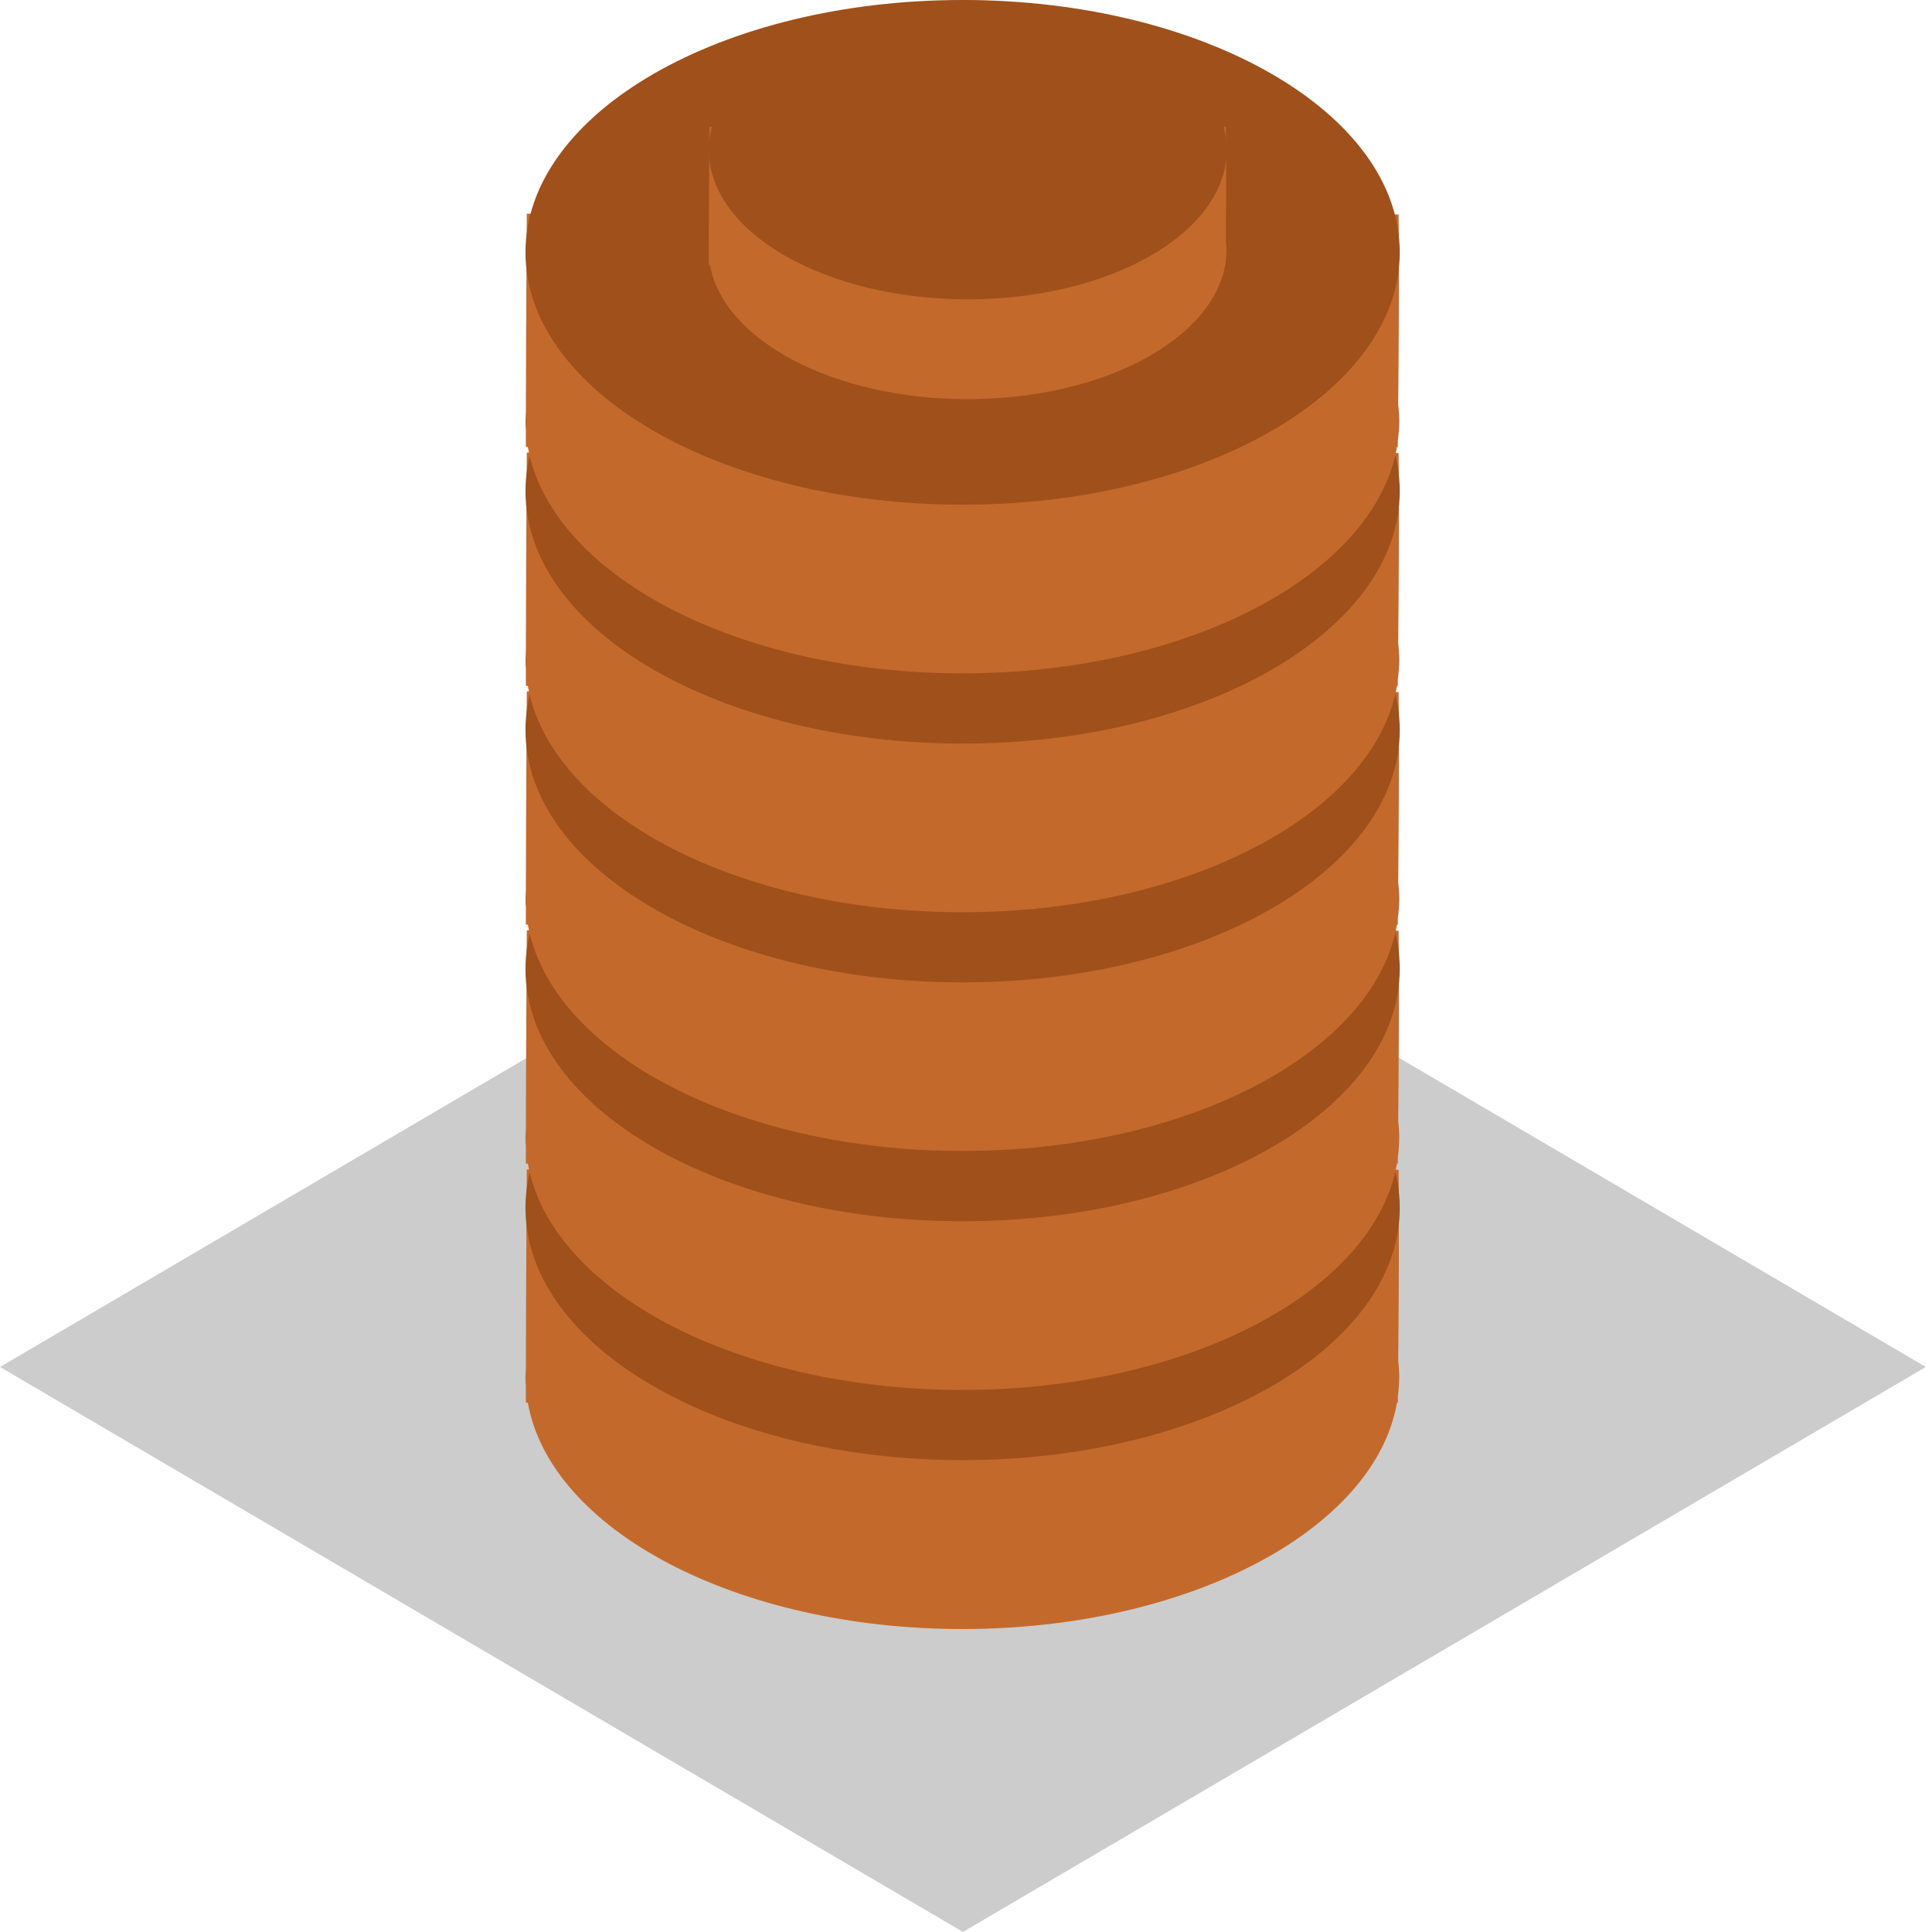
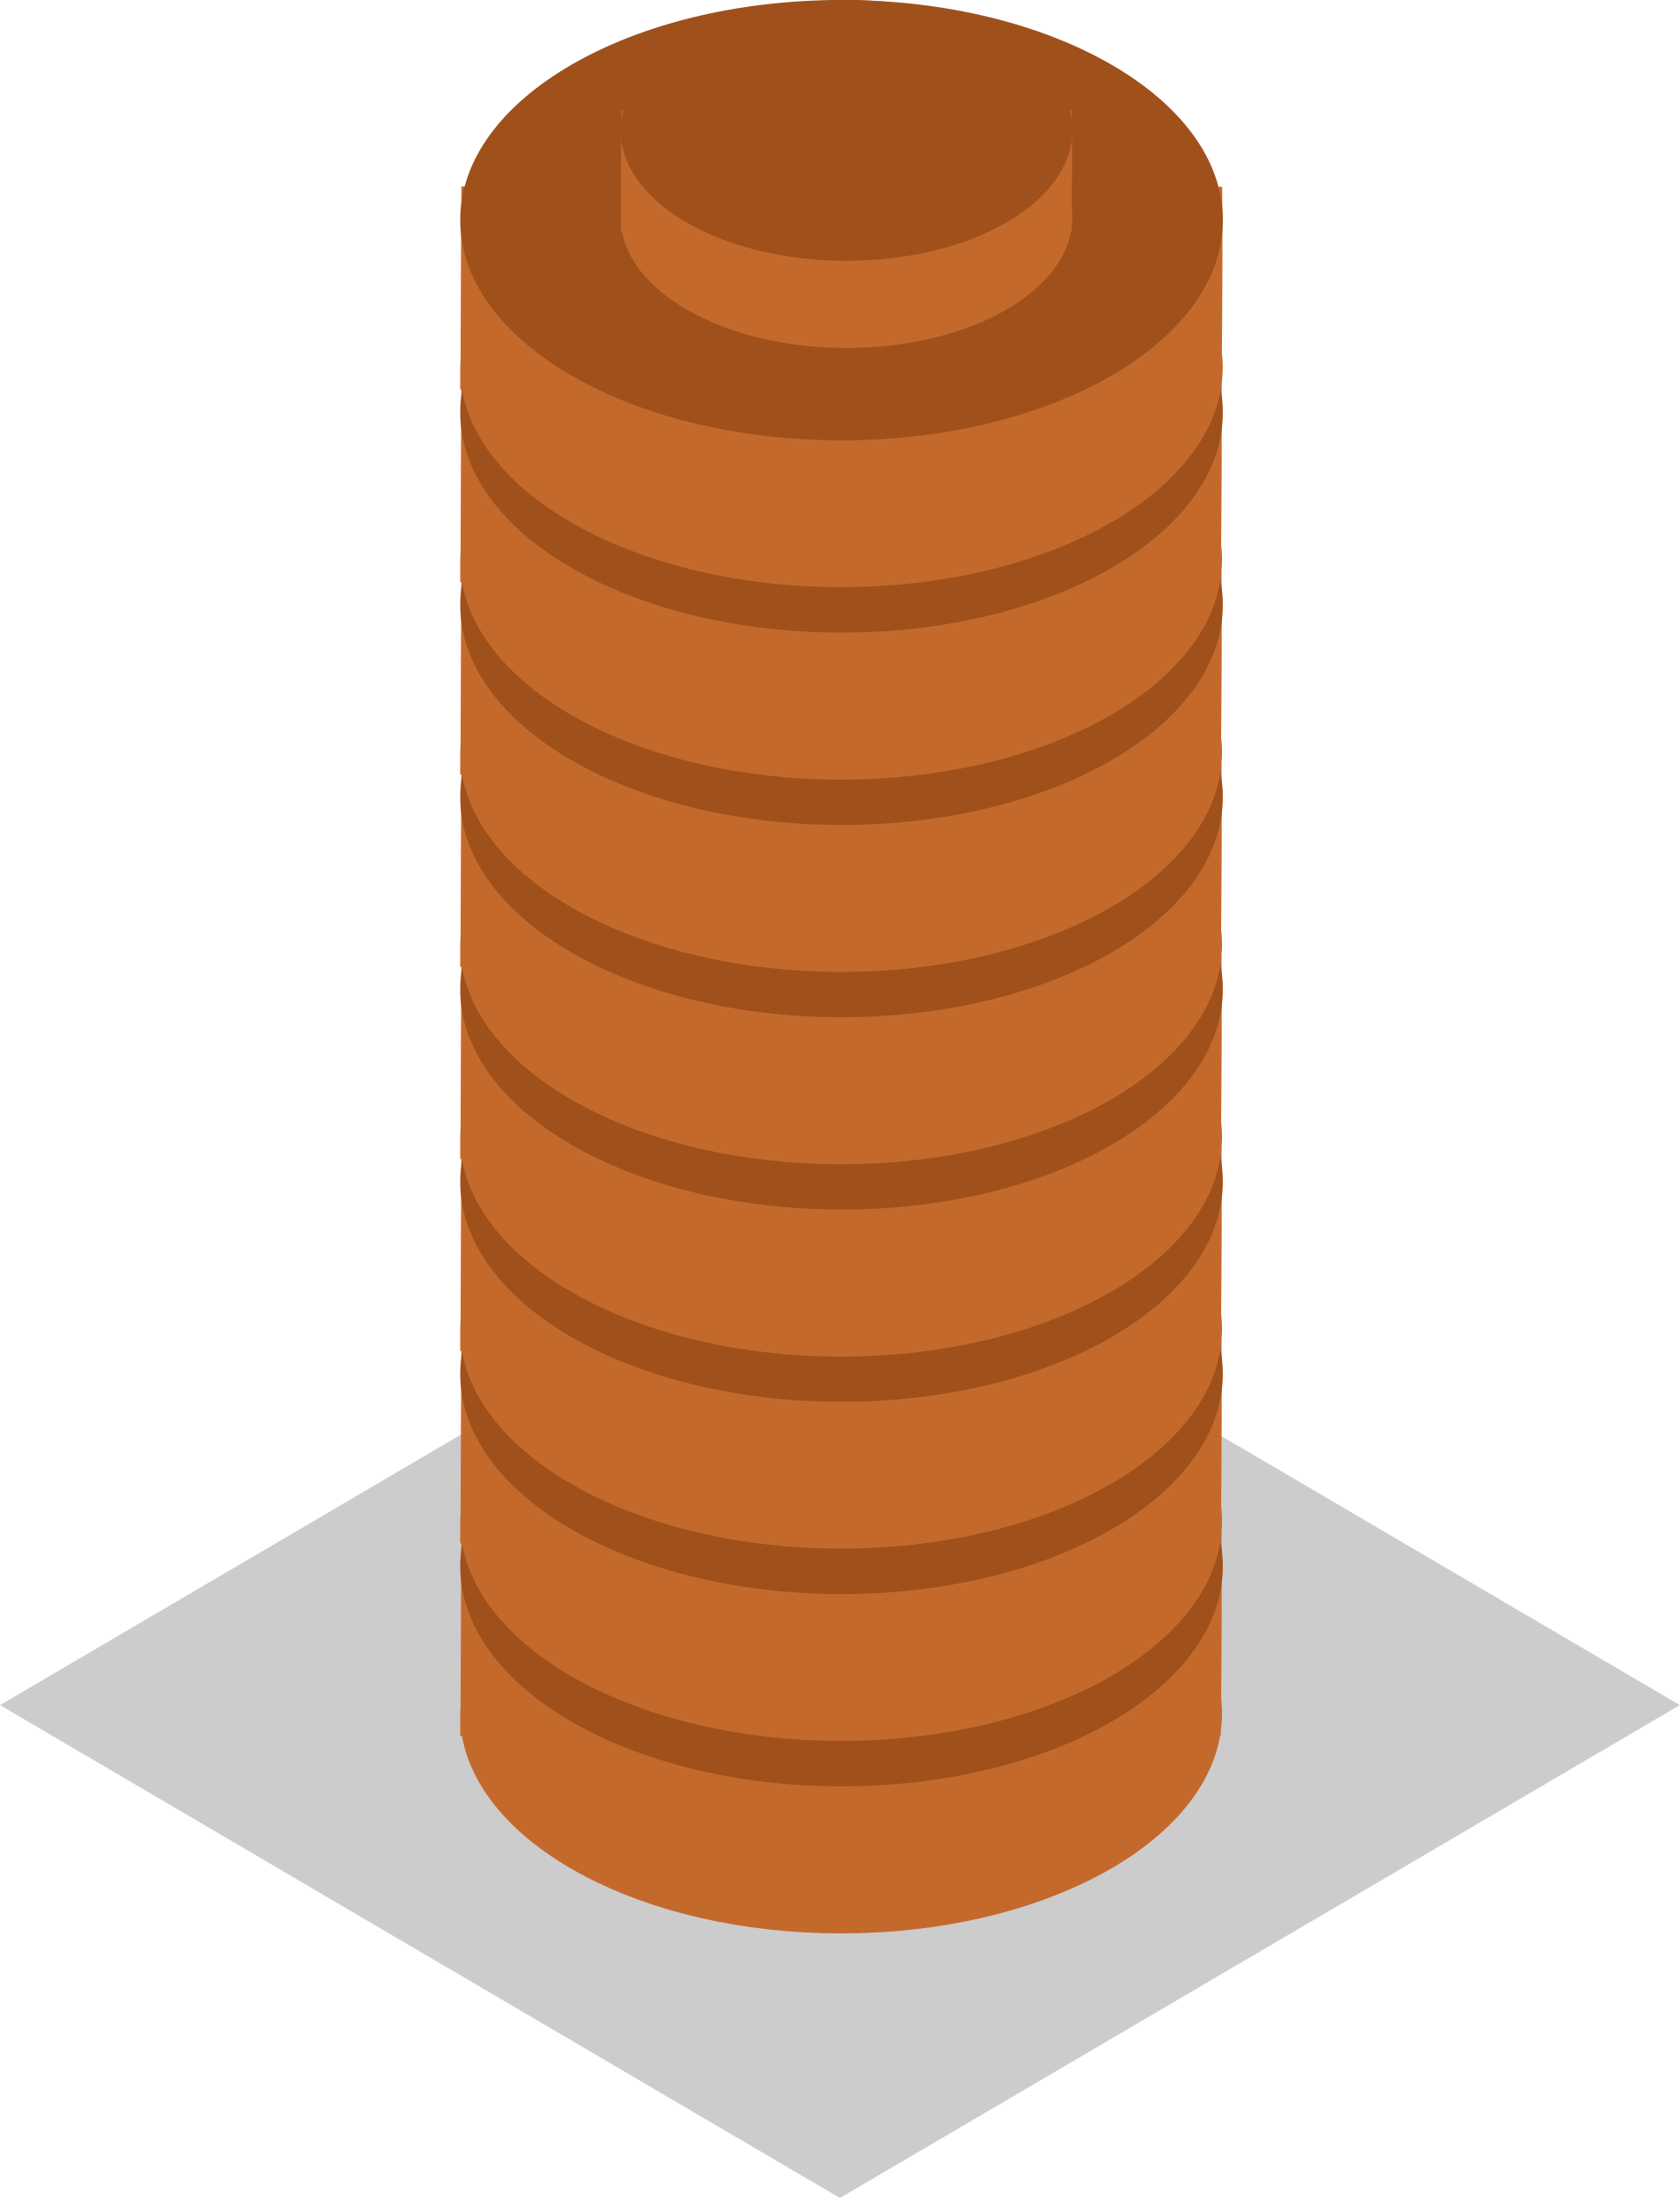
- <svg xmlns="http://www.w3.org/2000/svg" viewBox="0 0 301.34 302.33">
+ <svg xmlns="http://www.w3.org/2000/svg" viewBox="0 0 301.34 394.26">
  <defs>
    <style>.a{fill:#ccc;}.b{fill:#c4692c;}.c{fill:#a0501a;}</style>
  </defs>
-   <polygon class="a" points="150.67 125.5 0 213.91 150.67 302.32 301.34 213.91 150.67 125.5" />
-   <path class="b" d="M82.43,183s-.12,18.11-.15,31c0,.48-.06.95-.06,1.43s0,.88.06,1.31c0,1,0,1.9,0,2.76h.31c3.53,19.9,32.65,35.42,68,35.42s64.51-15.52,68-35.42h.13s0-.36,0-1a22.27,22.27,0,0,0,.22-3.06,22.54,22.54,0,0,0-.16-2.6c.08-7.79.17-20.76.06-29.78" />
-   <ellipse class="c" cx="150.62" cy="189" rx="68.4" ry="39.49" />
-   <path class="b" d="M82.43,145.57s-.12,18.11-.15,31c0,.48-.06,1-.06,1.44s0,.87.06,1.31c0,1,0,1.89,0,2.76h.31c3.53,19.9,32.65,35.42,68,35.42s64.51-15.52,68-35.42h.13s0-.36,0-1a21.23,21.23,0,0,0,.06-5.65c.08-7.8.17-20.77.06-29.79" />
-   <ellipse class="c" cx="150.62" cy="151.62" rx="68.4" ry="39.49" />
-   <path class="b" d="M82.43,108.19s-.12,18.11-.15,31c0,.47-.06.95-.06,1.43s0,.88.06,1.31c0,1,0,1.9,0,2.76h.31c3.53,19.9,32.65,35.42,68,35.42s64.51-15.52,68-35.42h.13s0-.36,0-1a22.12,22.12,0,0,0,.22-3,22.54,22.54,0,0,0-.16-2.6c.08-7.79.17-20.77.06-29.79" />
-   <ellipse class="c" cx="150.62" cy="114.24" rx="68.4" ry="39.49" />
-   <path class="b" d="M82.43,70.82s-.12,18.11-.15,31c0,.48-.06,1-.06,1.43s0,.88.06,1.32c0,1,0,1.89,0,2.76h.31c3.53,19.89,32.65,35.42,68,35.42s64.51-15.53,68-35.42h.13s0-.37,0-1a22.27,22.27,0,0,0,.22-3.06,22.54,22.54,0,0,0-.16-2.6c.08-7.79.17-20.76.06-29.78" />
-   <ellipse class="c" cx="150.62" cy="76.87" rx="68.4" ry="39.49" />
-   <path class="b" d="M82.43,33.44s-.12,18.11-.15,31c0,.48-.06,1-.06,1.44s0,.87.06,1.31c0,1,0,1.9,0,2.76h.31c3.53,19.9,32.65,35.42,68,35.42s64.51-15.52,68-35.42h.13s0-.36,0-1a22.12,22.12,0,0,0,.22-3,22.4,22.4,0,0,0-.16-2.6c.08-7.79.17-20.77.06-29.79" />
-   <ellipse class="c" cx="150.62" cy="39.49" rx="68.4" ry="39.49" />
-   <path class="b" d="M111,19.86s-.07,10.73-.09,18.34c0,.28,0,.56,0,.85s0,.52,0,.78v1.63h.18c2.09,11.79,19.34,21,40.31,21s38.21-9.19,40.31-21h.07s0-.21,0-.6a13.65,13.65,0,0,0,.13-1.81,13.13,13.13,0,0,0-.1-1.54c.05-4.62.1-12.3,0-17.65" />
-   <ellipse class="c" cx="151.43" cy="23.45" rx="40.52" ry="23.39" />
+   <polygon class="a" points="150.67 217.44 0 305.85 150.67 394.26 301.34 305.85 150.67 217.44" />
+   <path class="b" d="M82.77,274.88s-.12,18.11-.15,31c0,.47-.06,1-.06,1.43s0,.87,0,1.31v2.76h.31c3.53,19.9,32.64,35.42,68,35.42s64.51-15.52,68-35.42h.13s0-.36,0-1a23.8,23.8,0,0,0,.22-3.05,22.4,22.4,0,0,0-.16-2.6c.07-7.79.16-20.77.06-29.79" />
+   <ellipse class="c" cx="150.96" cy="280.93" rx="68.4" ry="39.49" />
+   <path class="b" d="M82.77,240.39s-.12,18.11-.15,30.95c0,.48-.06,1-.06,1.44s0,.87,0,1.31v2.76h.31c3.53,19.9,32.64,35.42,68,35.42s64.51-15.52,68-35.42h.13s0-.36,0-1a23.8,23.8,0,0,0,.22-3.05,22.4,22.4,0,0,0-.16-2.6c.07-7.8.16-20.77.06-29.79" />
+   <ellipse class="c" cx="150.96" cy="246.44" rx="68.4" ry="39.49" />
+   <path class="b" d="M82.77,205.9s-.12,18.11-.15,30.95c0,.48-.06,1-.06,1.44s0,.87,0,1.31v2.76h.31c3.53,19.9,32.64,35.42,68,35.42s64.51-15.52,68-35.42h.13s0-.36,0-1a23.93,23.93,0,0,0,.22-3.05,22.4,22.4,0,0,0-.16-2.6c.07-7.8.16-20.77.06-29.79" />
+   <ellipse class="c" cx="150.96" cy="211.95" rx="68.4" ry="39.49" />
+   <path class="b" d="M82.77,171.41s-.12,18.11-.15,31c0,.48-.06.95-.06,1.43s0,.88,0,1.32v2.76h.31c3.53,19.89,32.64,35.42,68,35.42s64.51-15.53,68-35.42h.13s0-.37,0-1a24,24,0,0,0,.22-3.06,22.68,22.68,0,0,0-.16-2.6c.07-7.79.16-20.76.06-29.78" />
+   <ellipse class="c" cx="150.96" cy="177.46" rx="68.4" ry="39.49" />
+   <path class="b" d="M82.77,136.92s-.12,18.11-.15,31c0,.48-.06.95-.06,1.43s0,.88,0,1.31v2.76h.31c3.53,19.9,32.64,35.42,68,35.42s64.51-15.52,68-35.42h.13s0-.36,0-1a24,24,0,0,0,.22-3.06,22.54,22.54,0,0,0-.16-2.6c.07-7.79.16-20.76.06-29.78" />
+   <ellipse class="c" cx="150.96" cy="142.97" rx="68.4" ry="39.49" />
+   <path class="b" d="M82.77,102.42s-.12,18.11-.15,31c0,.47-.06,1-.06,1.43s0,.88,0,1.31v2.76h.31c3.53,19.9,32.64,35.42,68,35.42s64.51-15.52,68-35.42h.13s0-.36,0-1a23.67,23.67,0,0,0,.22-3.05,22.54,22.54,0,0,0-.16-2.6c.07-7.79.16-20.76.06-29.79" />
+   <ellipse class="c" cx="150.96" cy="108.48" rx="68.4" ry="39.49" />
+   <path class="b" d="M82.77,67.93s-.12,18.11-.15,31c0,.47-.06,1-.06,1.43s0,.87,0,1.31v2.76h.31c3.53,19.9,32.64,35.42,68,35.42s64.51-15.52,68-35.42h.13s0-.36,0-1a23.8,23.8,0,0,0,.22-3.05,22.54,22.54,0,0,0-.16-2.6c.07-7.79.16-20.77.06-29.79" />
+   <ellipse class="c" cx="150.96" cy="73.98" rx="68.4" ry="39.49" />
+   <path class="b" d="M82.77,33.44s-.12,18.11-.15,31c0,.48-.06,1-.06,1.44s0,.87,0,1.31V69.9h.31c3.53,19.9,32.64,35.42,68,35.42S215.47,89.8,219,69.9h.13s0-.36,0-1a23.8,23.8,0,0,0,.22-3,22.4,22.4,0,0,0-.16-2.6c.07-7.79.16-20.77.06-29.79" />
+   <ellipse class="c" cx="150.96" cy="39.49" rx="68.4" ry="39.49" />
+   <path class="b" d="M111.46,19.81s-.07,10.73-.09,18.34c0,.28,0,.56,0,.85s0,.51,0,.77v1.64h.18c2.09,11.78,19.34,21,40.31,21s38.21-9.2,40.31-21h.07s0-.22,0-.61a13.5,13.5,0,0,0,.13-1.8,13.13,13.13,0,0,0-.1-1.54c.05-4.62.1-12.31,0-17.65" />
+   <ellipse class="c" cx="151.86" cy="23.39" rx="40.52" ry="23.39" />
</svg>
